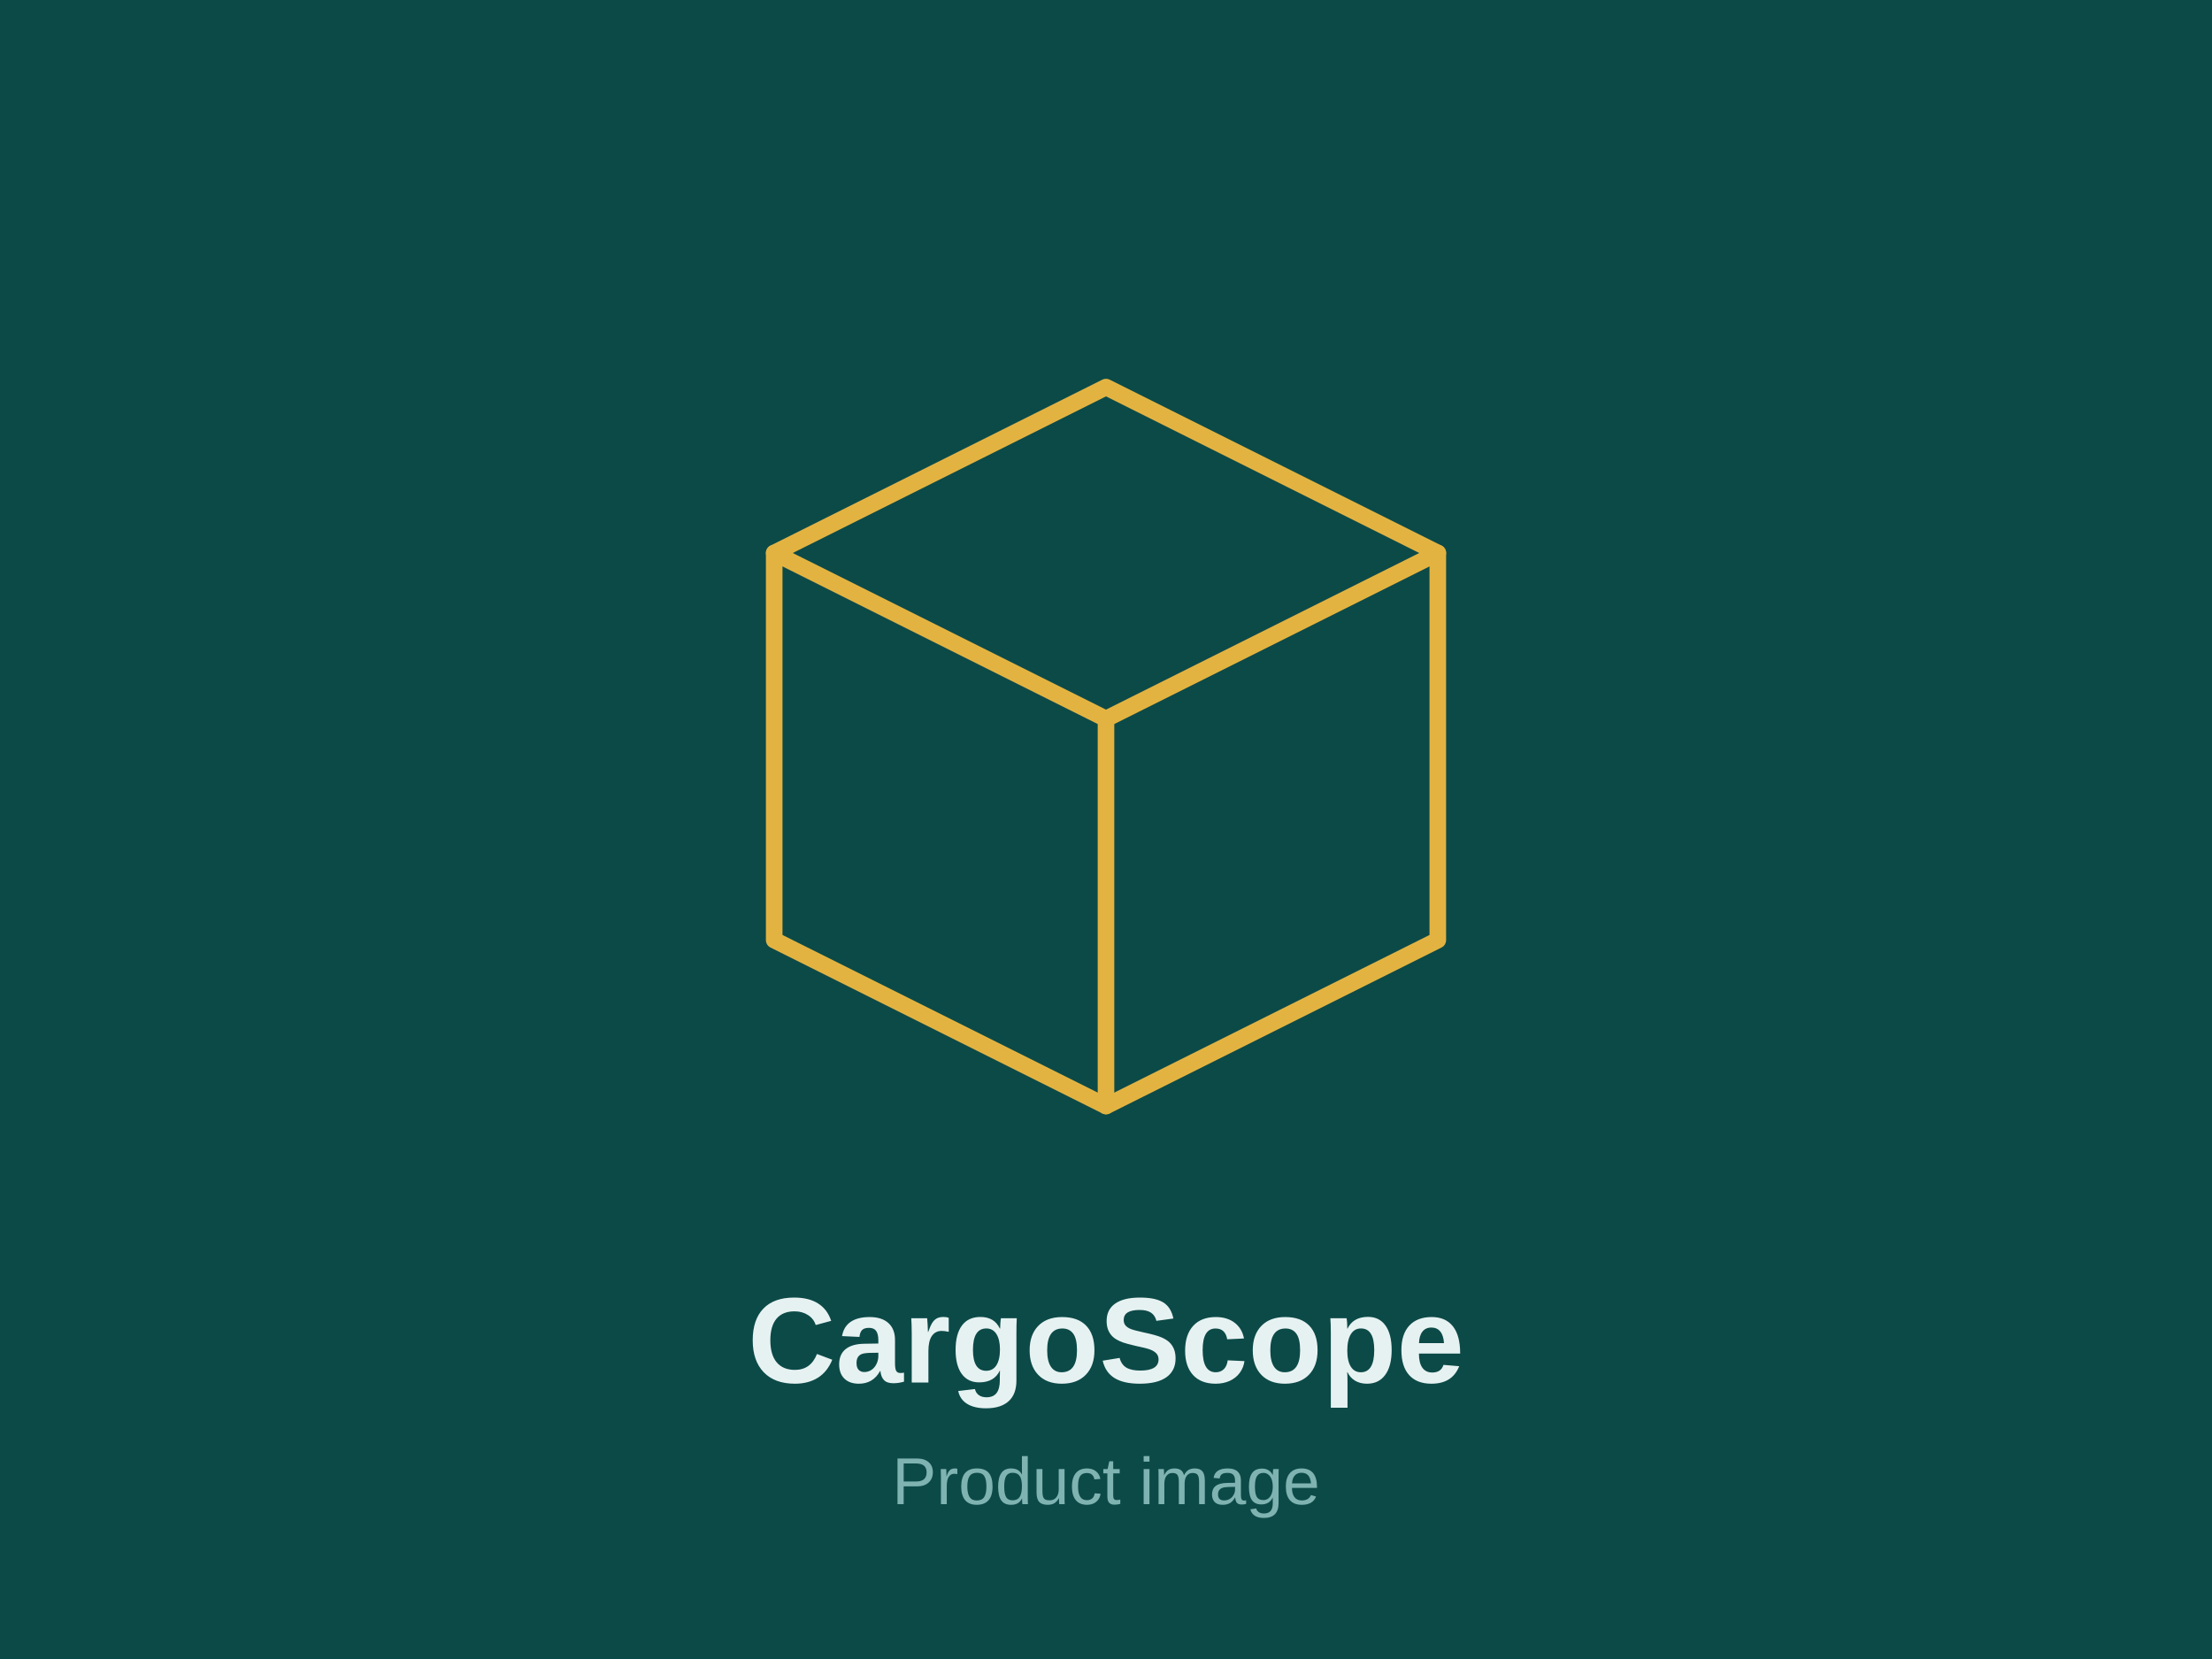
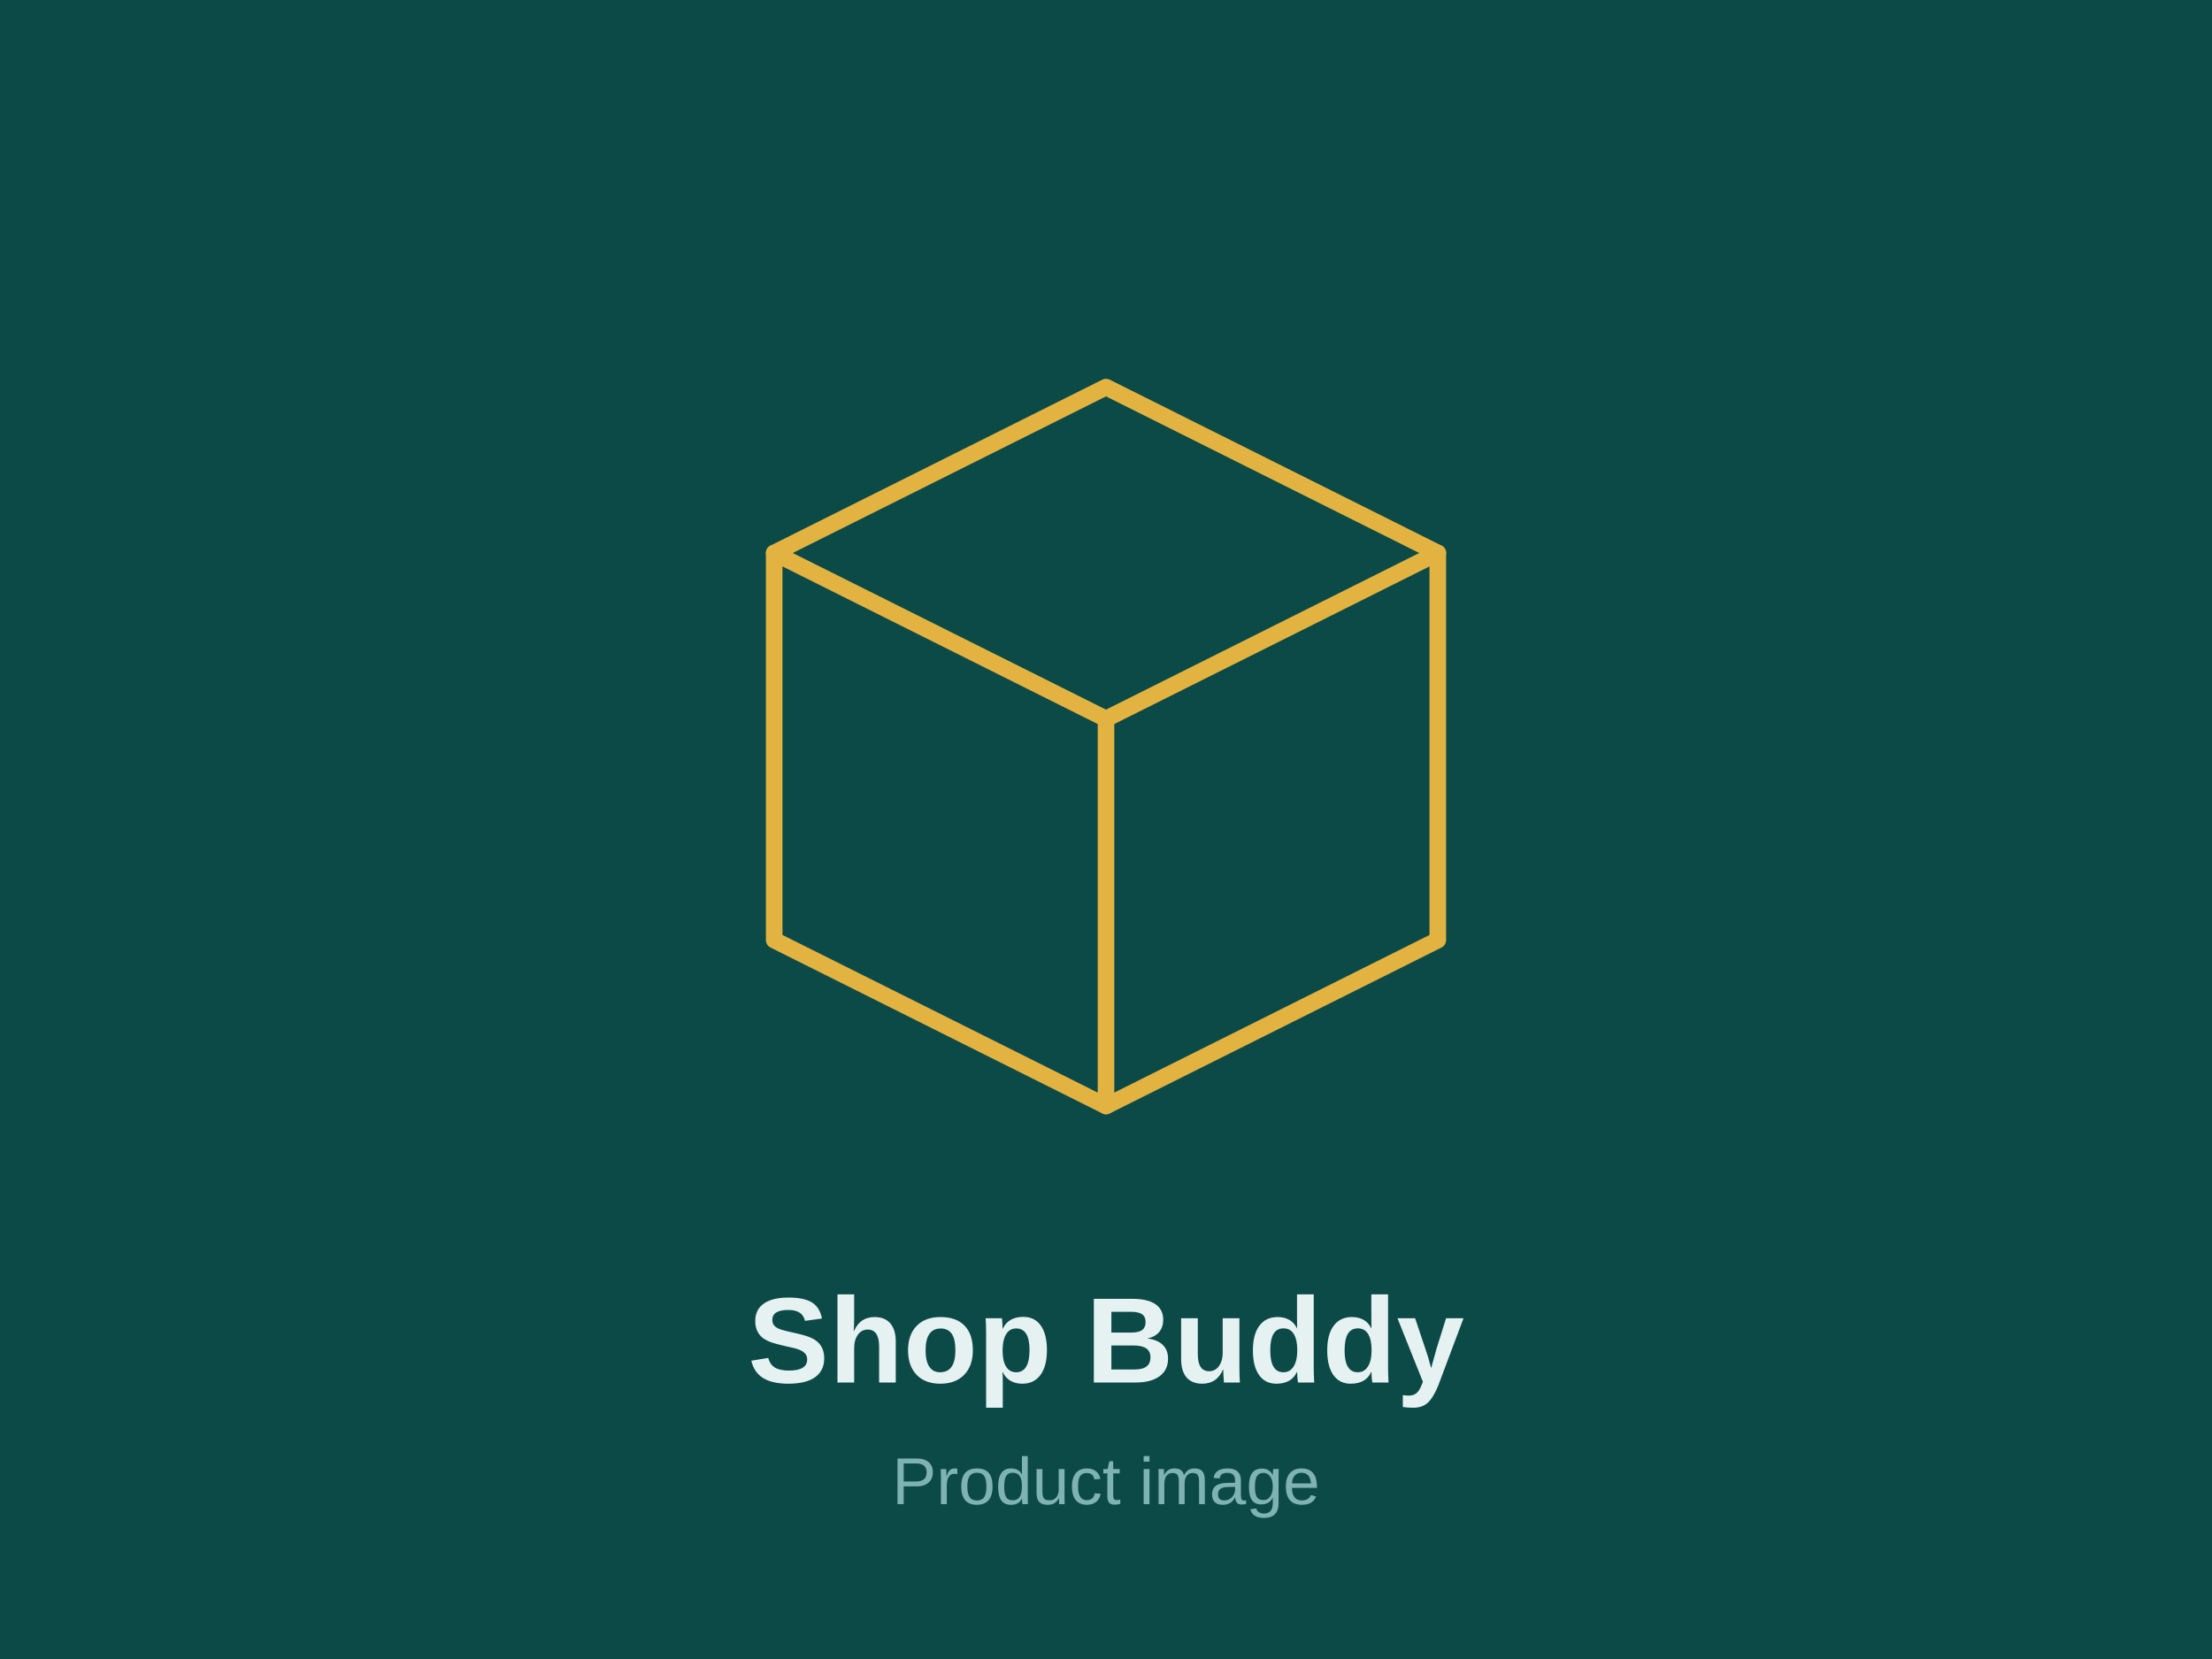
<svg xmlns="http://www.w3.org/2000/svg" width="800" height="600" viewBox="0 0 800 600" role="img" aria-label="Product image placeholder">
  <rect width="800" height="600" fill="#0c4a48" />
  <g fill="none" stroke="#e3b341" stroke-width="6" stroke-linejoin="round" stroke-linecap="round" transform="translate(400 270)">
    <path d="M-120 -70 L0 -130 L120 -70 L120 70 L0 130 L-120 70 Z" />
    <path d="M-120 -70 L0 -10 L120 -70" />
    <path d="M0 -10 L0 130" />
  </g>
-   <text x="400" y="500" text-anchor="middle" font-family="Segoe UI, Arial, sans-serif" font-size="44" font-weight="600" fill="#e6f2f1">CargoScope</text>
+   <text x="400" y="500" text-anchor="middle" font-family="Segoe UI, Arial, sans-serif" font-size="44" font-weight="600" fill="#e6f2f1">Shop Buddy</text>
  <text x="400" y="544" text-anchor="middle" font-family="Segoe UI, Arial, sans-serif" font-size="24" fill="#7fb3b1">Product image</text>
</svg>
